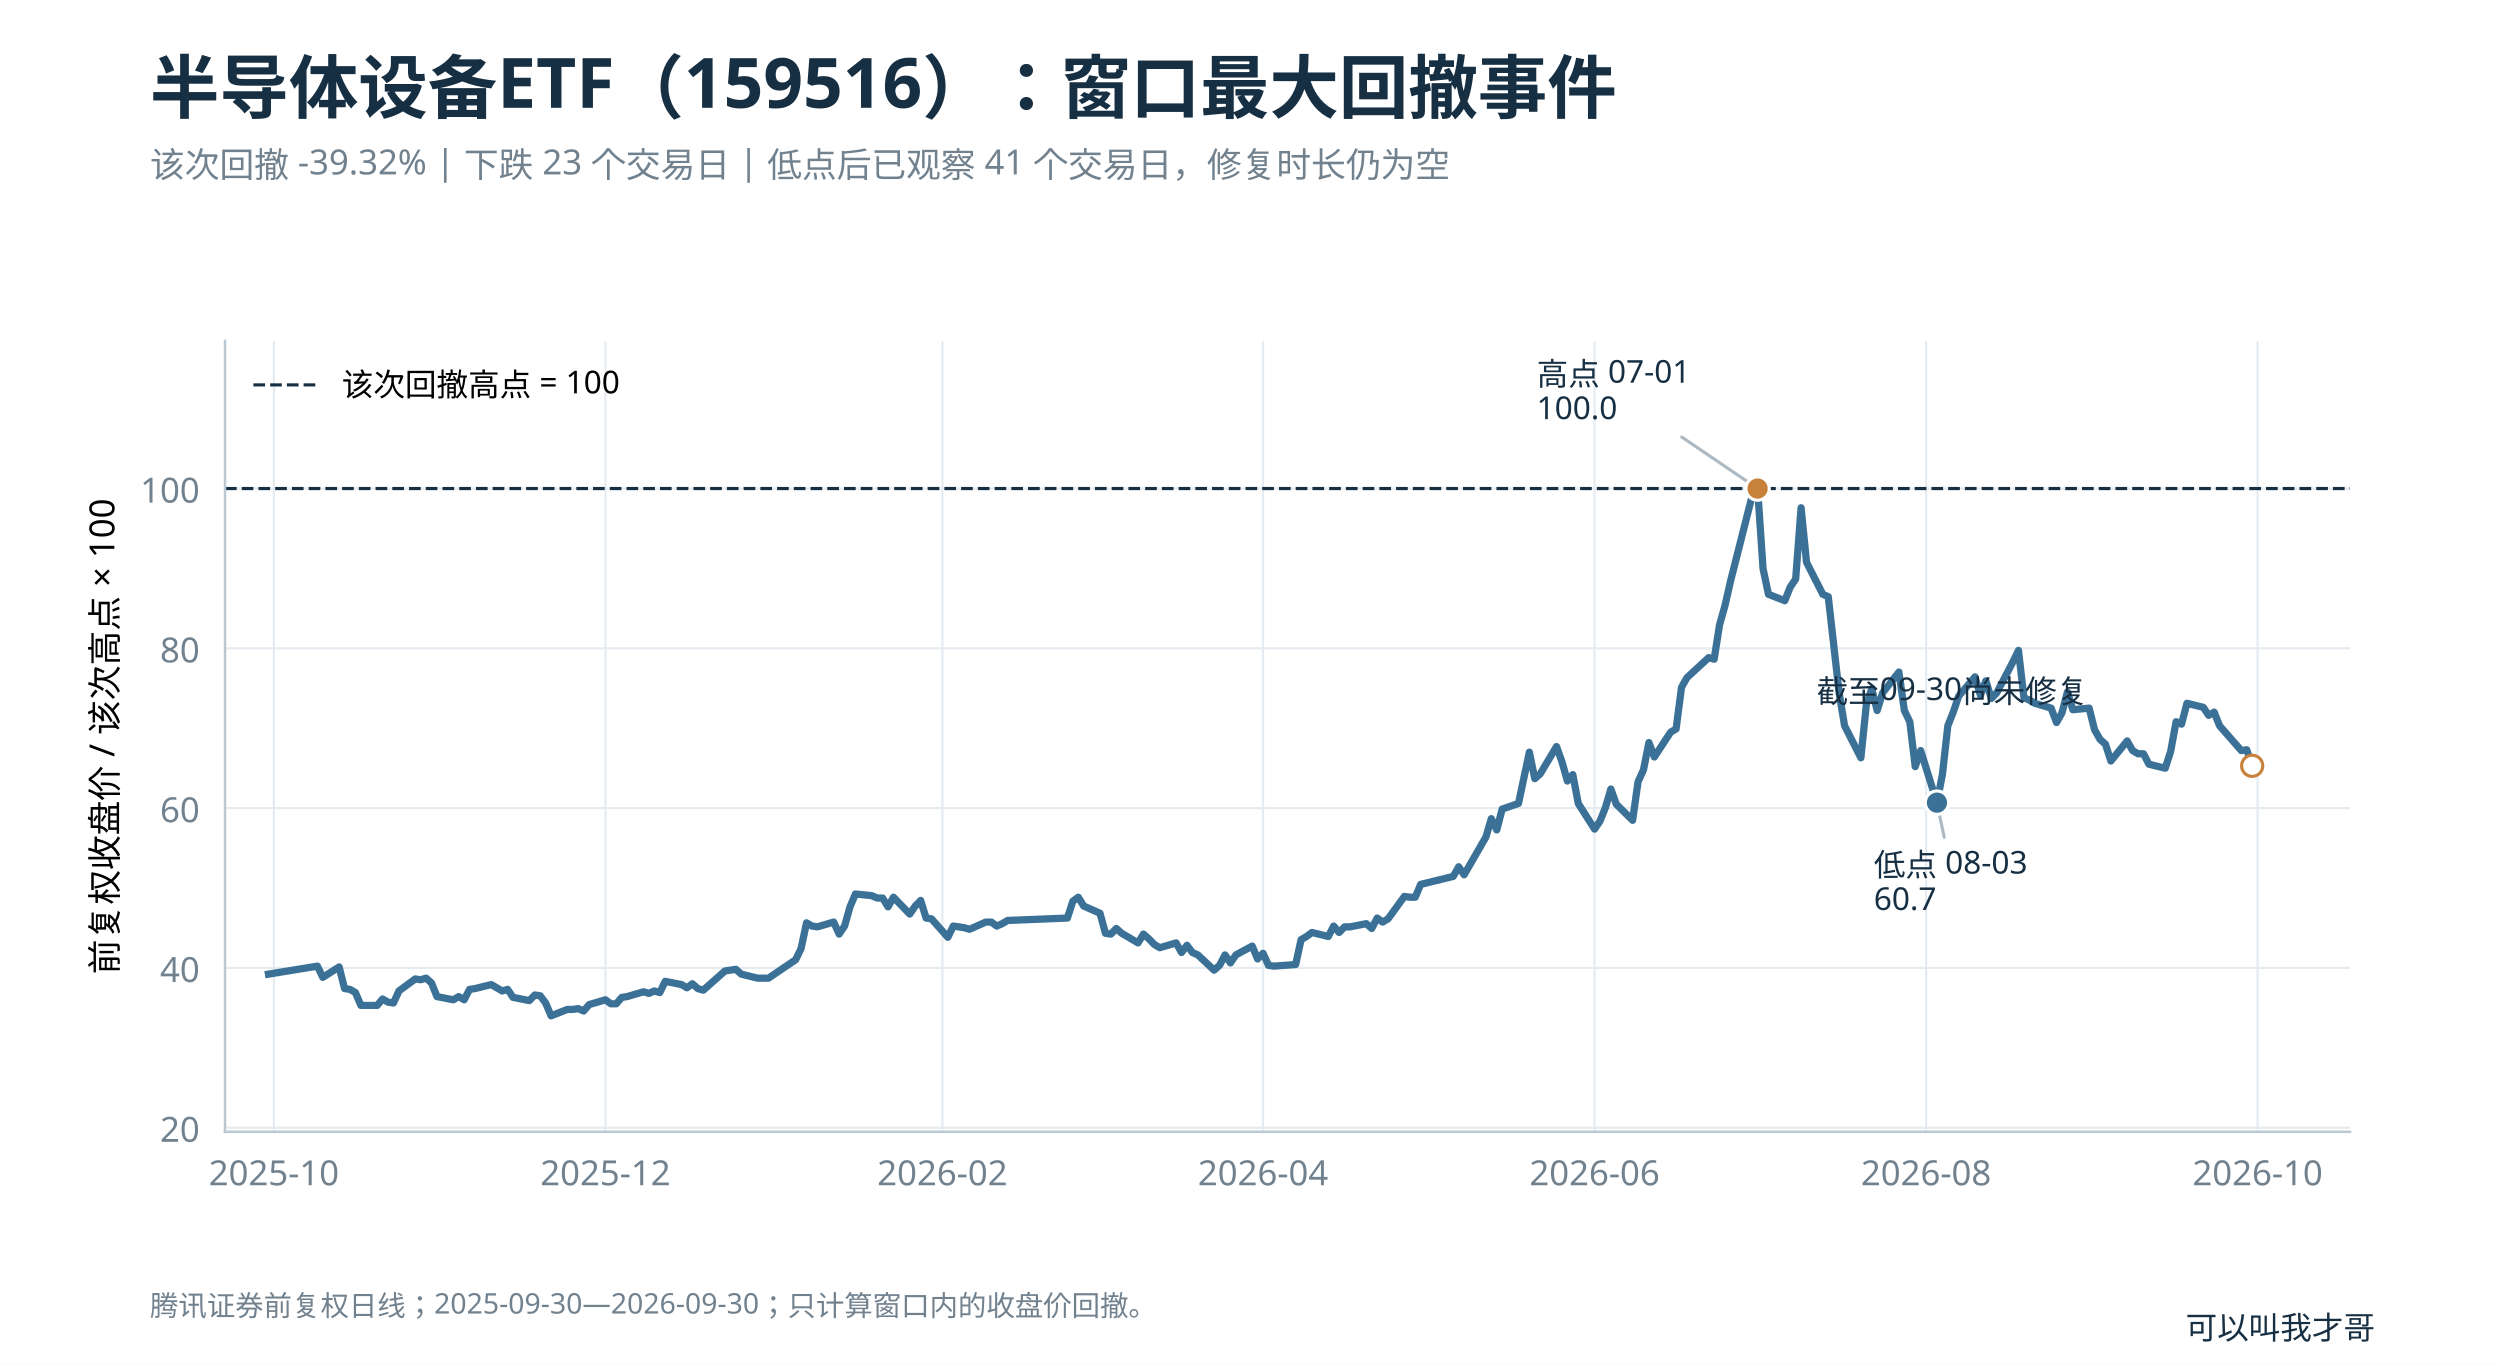
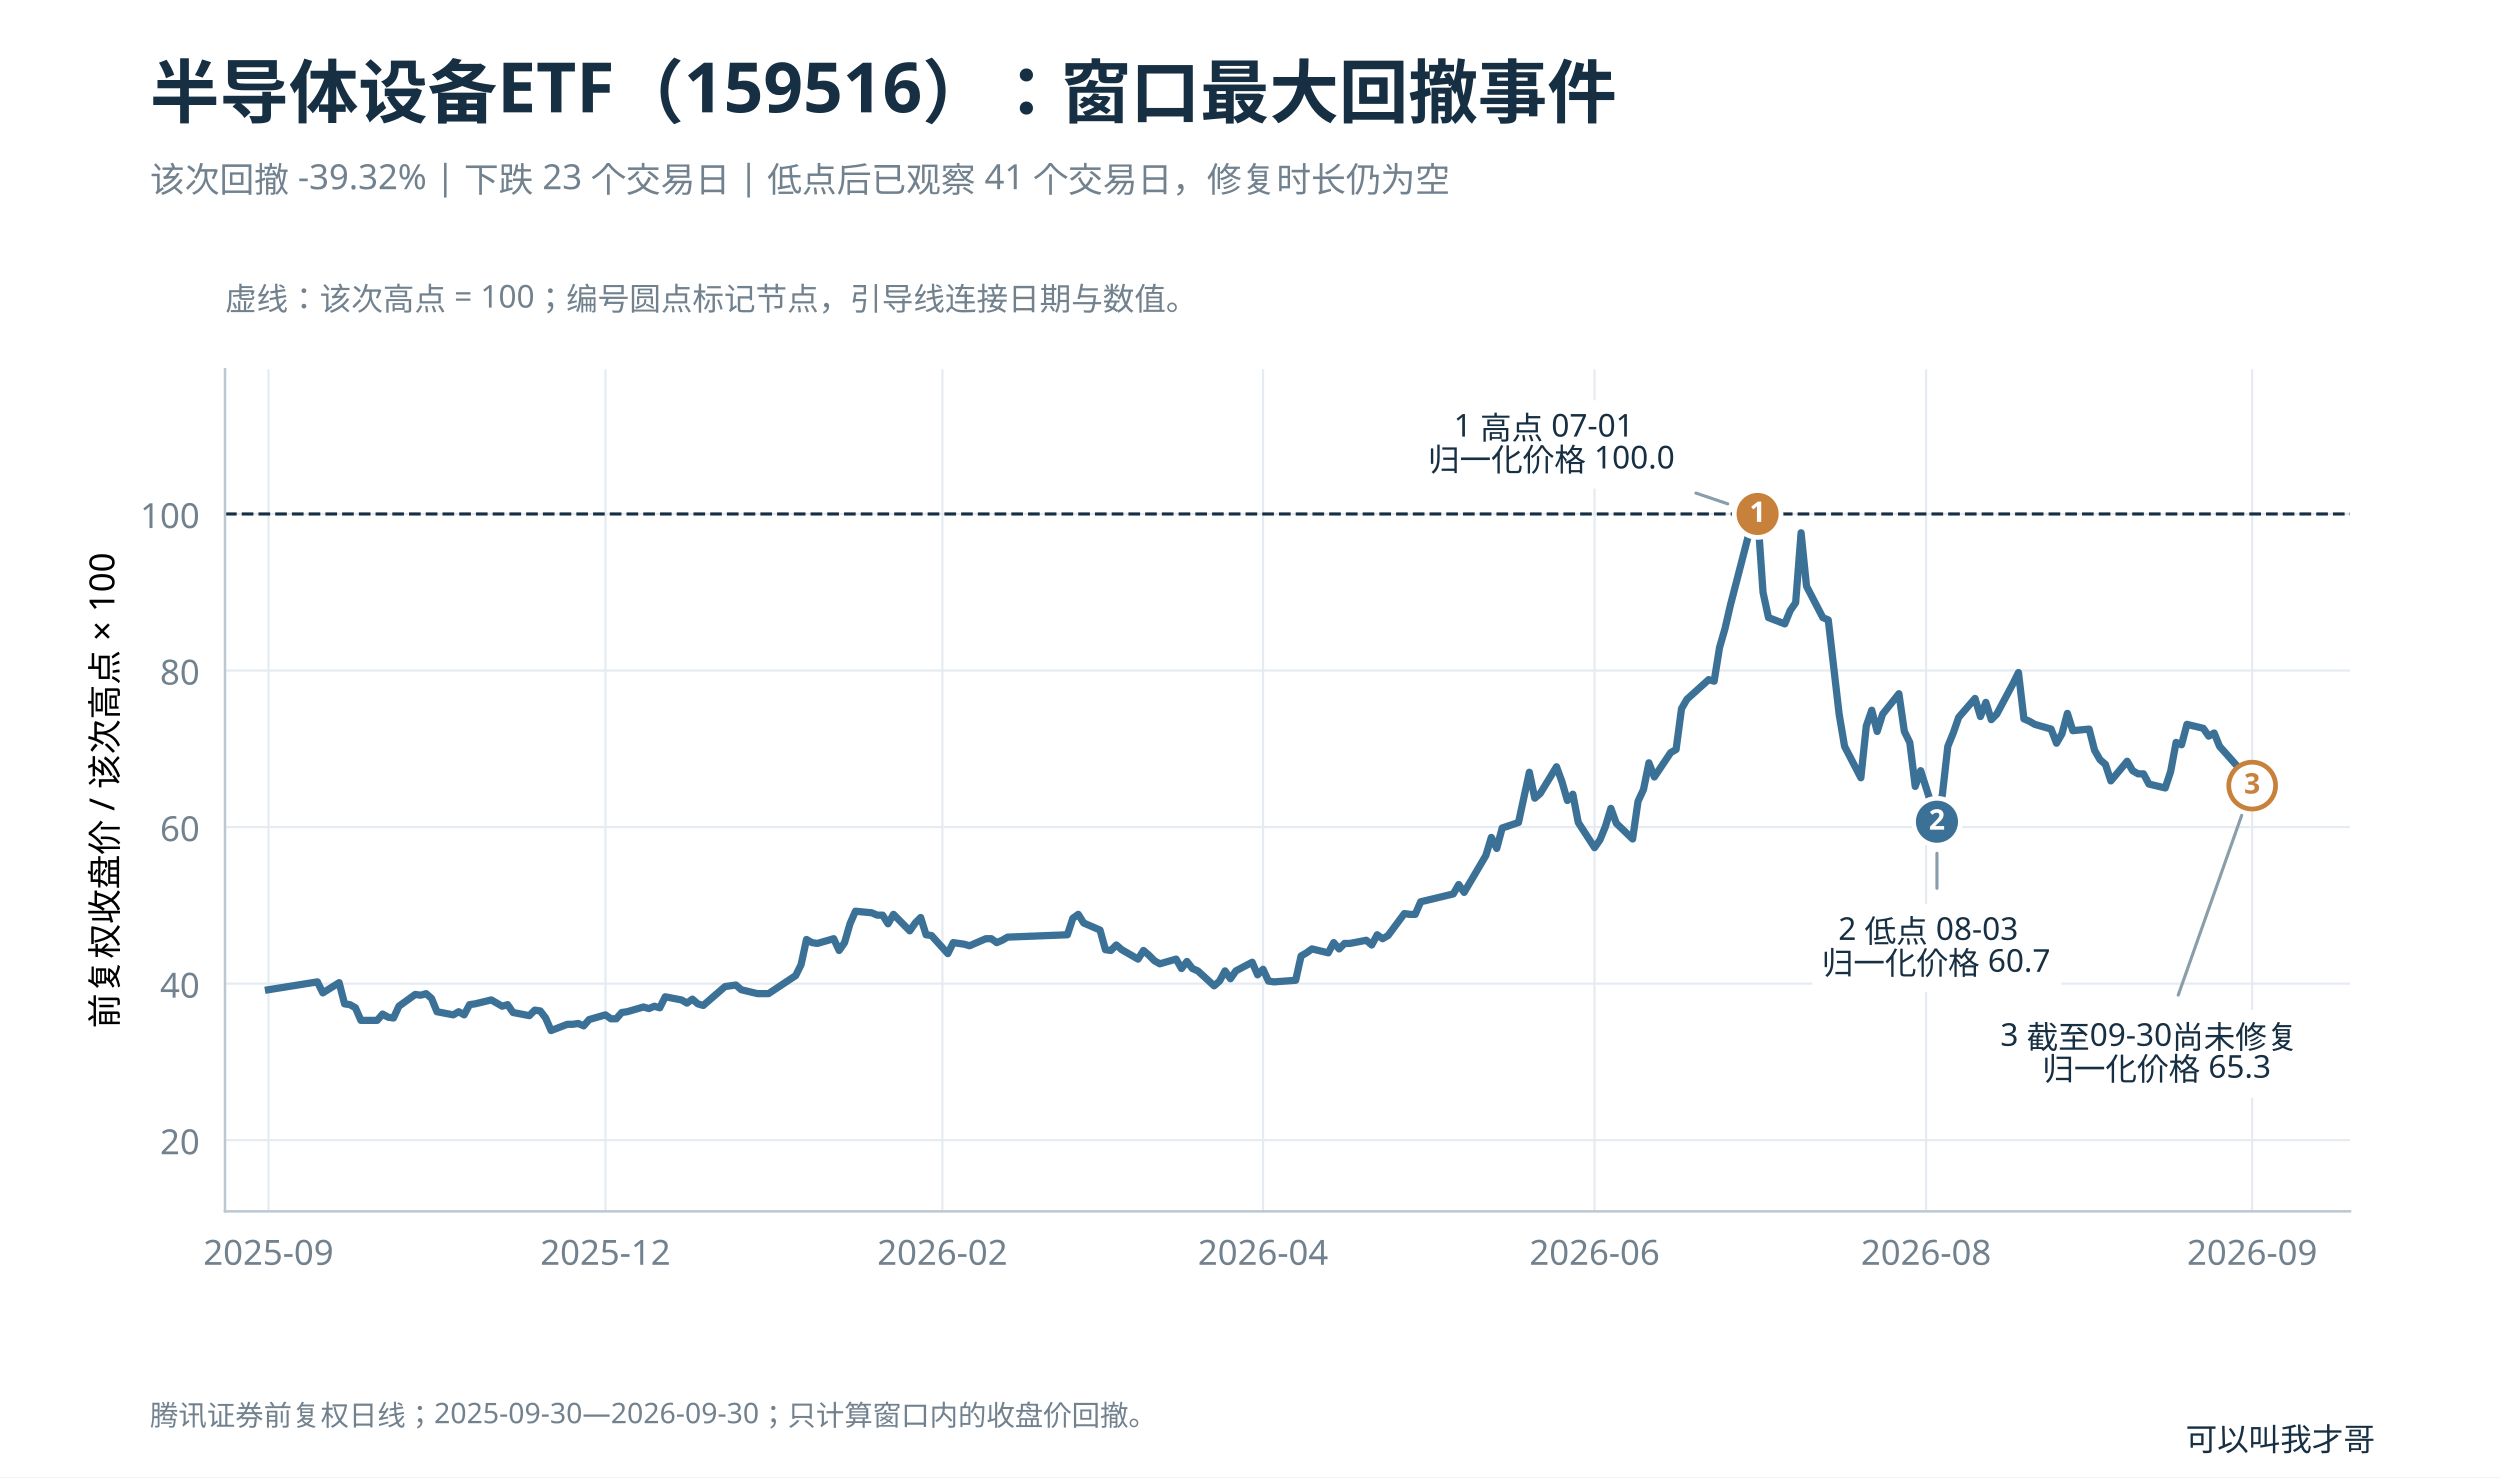
- <svg xmlns="http://www.w3.org/2000/svg" xmlns:xlink="http://www.w3.org/1999/xlink" width="792pt" height="432pt" viewBox="0 0 792 432" version="1.1">
+ <svg xmlns="http://www.w3.org/2000/svg" xmlns:xlink="http://www.w3.org/1999/xlink" width="792pt" height="468pt" viewBox="0 0 792 468" version="1.1">
  <defs>
    <style type="text/css">*{stroke-linejoin: round; stroke-linecap: butt}</style>
  </defs>
  <g id="figure_1">
    <g id="patch_1">
-       <path d="M 0 432  L 792 432  L 792 0  L 0 0  z " style="fill: #ffffff" />
+       <path d="M 0 468  L 792 468  L 792 0  L 0 0  z " style="fill: #ffffff" />
    </g>
    <g id="axes_1">
      <g id="patch_2">
-         <path d="M 71.28 358.56  L 744.48 358.56  L 744.48 108  L 71.28 108  z " style="fill: #ffffff" />
+         <path d="M 71.28 383.76  L 744.48 383.76  L 744.48 117  L 71.28 117  z " style="fill: #ffffff" />
      </g>
      <g id="matplotlib.axis_1">
        <g id="xtick_1">
          <g id="line2d_1">
-             <path d="M 86.776 358.56  L 86.776 108  " clip-path="url(#p67a6985fdb)" style="fill: none; stroke: #e5ebf0; stroke-width: 0.7; stroke-linecap: square" />
+             <path d="M 85.054 383.76  L 85.054 117  " clip-path="url(#p29b7e0d0a9)" style="fill: none; stroke: #e5ebf0; stroke-width: 0.7; stroke-linecap: square" />
          </g>
          <g id="line2d_2" />
          <g id="text_1">
-             <text style="font-size: 11px; font-family: 'Microsoft YaHei'; text-anchor: middle; fill: #71818e" x="86.776" y="375.492" transform="rotate(-0 86.77565 375.4921)">2025-10</text>
+             <text style="font-size: 11px; font-family: 'Microsoft YaHei'; text-anchor: middle; fill: #71818e" x="85.054" y="400.692" transform="rotate(-0 85.05391 400.6921)">2025-09</text>
          </g>
        </g>
        <g id="xtick_2">
          <g id="line2d_3">
-             <path d="M 191.802 358.56  L 191.802 108  " clip-path="url(#p67a6985fdb)" style="fill: none; stroke: #e5ebf0; stroke-width: 0.7; stroke-linecap: square" />
+             <path d="M 191.802 383.76  L 191.802 117  " clip-path="url(#p29b7e0d0a9)" style="fill: none; stroke: #e5ebf0; stroke-width: 0.7; stroke-linecap: square" />
          </g>
          <g id="line2d_4" />
          <g id="text_2">
-             <text style="font-size: 11px; font-family: 'Microsoft YaHei'; text-anchor: middle; fill: #71818e" x="191.802" y="375.492" transform="rotate(-0 191.8017 375.4921)">2025-12</text>
+             <text style="font-size: 11px; font-family: 'Microsoft YaHei'; text-anchor: middle; fill: #71818e" x="191.802" y="400.692" transform="rotate(-0 191.8017 400.6921)">2025-12</text>
          </g>
        </g>
        <g id="xtick_3">
          <g id="line2d_5">
-             <path d="M 298.55 358.56  L 298.55 108  " clip-path="url(#p67a6985fdb)" style="fill: none; stroke: #e5ebf0; stroke-width: 0.7; stroke-linecap: square" />
+             <path d="M 298.55 383.76  L 298.55 117  " clip-path="url(#p29b7e0d0a9)" style="fill: none; stroke: #e5ebf0; stroke-width: 0.7; stroke-linecap: square" />
          </g>
          <g id="line2d_6" />
          <g id="text_3">
-             <text style="font-size: 11px; font-family: 'Microsoft YaHei'; text-anchor: middle; fill: #71818e" x="298.55" y="375.492" transform="rotate(-0 298.5496 375.4921)">2026-02</text>
+             <text style="font-size: 11px; font-family: 'Microsoft YaHei'; text-anchor: middle; fill: #71818e" x="298.55" y="400.692" transform="rotate(-0 298.5496 400.6921)">2026-02</text>
          </g>
        </g>
        <g id="xtick_4">
          <g id="line2d_7">
-             <path d="M 400.132 358.56  L 400.132 108  " clip-path="url(#p67a6985fdb)" style="fill: none; stroke: #e5ebf0; stroke-width: 0.7; stroke-linecap: square" />
+             <path d="M 400.132 383.76  L 400.132 117  " clip-path="url(#p29b7e0d0a9)" style="fill: none; stroke: #e5ebf0; stroke-width: 0.7; stroke-linecap: square" />
          </g>
          <g id="line2d_8" />
          <g id="text_4">
-             <text style="font-size: 11px; font-family: 'Microsoft YaHei'; text-anchor: middle; fill: #71818e" x="400.132" y="375.492" transform="rotate(-0 400.1322 375.4921)">2026-04</text>
+             <text style="font-size: 11px; font-family: 'Microsoft YaHei'; text-anchor: middle; fill: #71818e" x="400.132" y="400.692" transform="rotate(-0 400.1322 400.6921)">2026-04</text>
          </g>
        </g>
        <g id="xtick_5">
          <g id="line2d_9">
-             <path d="M 505.158 358.56  L 505.158 108  " clip-path="url(#p67a6985fdb)" style="fill: none; stroke: #e5ebf0; stroke-width: 0.7; stroke-linecap: square" />
+             <path d="M 505.158 383.76  L 505.158 117  " clip-path="url(#p29b7e0d0a9)" style="fill: none; stroke: #e5ebf0; stroke-width: 0.7; stroke-linecap: square" />
          </g>
          <g id="line2d_10" />
          <g id="text_5">
-             <text style="font-size: 11px; font-family: 'Microsoft YaHei'; text-anchor: middle; fill: #71818e" x="505.158" y="375.492" transform="rotate(-0 505.1583 375.4921)">2026-06</text>
+             <text style="font-size: 11px; font-family: 'Microsoft YaHei'; text-anchor: middle; fill: #71818e" x="505.158" y="400.692" transform="rotate(-0 505.1583 400.6921)">2026-06</text>
          </g>
        </g>
        <g id="xtick_6">
          <g id="line2d_11">
-             <path d="M 610.184 358.56  L 610.184 108  " clip-path="url(#p67a6985fdb)" style="fill: none; stroke: #e5ebf0; stroke-width: 0.7; stroke-linecap: square" />
+             <path d="M 610.184 383.76  L 610.184 117  " clip-path="url(#p29b7e0d0a9)" style="fill: none; stroke: #e5ebf0; stroke-width: 0.7; stroke-linecap: square" />
          </g>
          <g id="line2d_12" />
          <g id="text_6">
-             <text style="font-size: 11px; font-family: 'Microsoft YaHei'; text-anchor: middle; fill: #71818e" x="610.184" y="375.492" transform="rotate(-0 610.1843 375.4921)">2026-08</text>
+             <text style="font-size: 11px; font-family: 'Microsoft YaHei'; text-anchor: middle; fill: #71818e" x="610.184" y="400.692" transform="rotate(-0 610.1843 400.6921)">2026-08</text>
          </g>
        </g>
        <g id="xtick_7">
          <g id="line2d_13">
-             <path d="M 715.21 358.56  L 715.21 108  " clip-path="url(#p67a6985fdb)" style="fill: none; stroke: #e5ebf0; stroke-width: 0.7; stroke-linecap: square" />
+             <path d="M 713.489 383.76  L 713.489 117  " clip-path="url(#p29b7e0d0a9)" style="fill: none; stroke: #e5ebf0; stroke-width: 0.7; stroke-linecap: square" />
          </g>
          <g id="line2d_14" />
          <g id="text_7">
-             <text style="font-size: 11px; font-family: 'Microsoft YaHei'; text-anchor: middle; fill: #71818e" x="715.21" y="375.492" transform="rotate(-0 715.2104 375.4921)">2026-10</text>
+             <text style="font-size: 11px; font-family: 'Microsoft YaHei'; text-anchor: middle; fill: #71818e" x="713.489" y="400.692" transform="rotate(-0 713.4887 400.6921)">2026-09</text>
          </g>
        </g>
      </g>
      <g id="matplotlib.axis_2">
        <g id="ytick_1">
          <g id="line2d_15">
-             <path d="M 71.28 357.25  L 744.48 357.25  " clip-path="url(#p67a6985fdb)" style="fill: none; stroke: #e5ebf0; stroke-width: 0.7; stroke-linecap: square" />
+             <path d="M 71.28 361.201  L 744.48 361.201  " clip-path="url(#p29b7e0d0a9)" style="fill: none; stroke: #e5ebf0; stroke-width: 0.7; stroke-linecap: square" />
          </g>
          <g id="line2d_16" />
          <g id="text_8">
-             <text style="font-size: 11px; font-family: 'Microsoft YaHei'; text-anchor: end; fill: #71818e" x="63.28" y="361.716" transform="rotate(-0 63.28 361.7161)">20</text>
+             <text style="font-size: 11px; font-family: 'Microsoft YaHei'; text-anchor: end; fill: #71818e" x="63.28" y="365.667" transform="rotate(-0 63.28 365.6673)">20</text>
          </g>
        </g>
        <g id="ytick_2">
          <g id="line2d_17">
-             <path d="M 71.28 306.63  L 744.48 306.63  " clip-path="url(#p67a6985fdb)" style="fill: none; stroke: #e5ebf0; stroke-width: 0.7; stroke-linecap: square" />
+             <path d="M 71.28 311.607  L 744.48 311.607  " clip-path="url(#p29b7e0d0a9)" style="fill: none; stroke: #e5ebf0; stroke-width: 0.7; stroke-linecap: square" />
          </g>
          <g id="line2d_18" />
          <g id="text_9">
-             <text style="font-size: 11px; font-family: 'Microsoft YaHei'; text-anchor: end; fill: #71818e" x="63.28" y="311.096" transform="rotate(-0 63.28 311.0964)">40</text>
+             <text style="font-size: 11px; font-family: 'Microsoft YaHei'; text-anchor: end; fill: #71818e" x="63.28" y="316.073" transform="rotate(-0 63.28 316.073)">40</text>
          </g>
        </g>
        <g id="ytick_3">
          <g id="line2d_19">
-             <path d="M 71.28 256.011  L 744.48 256.011  " clip-path="url(#p67a6985fdb)" style="fill: none; stroke: #e5ebf0; stroke-width: 0.7; stroke-linecap: square" />
+             <path d="M 71.28 262.013  L 744.48 262.013  " clip-path="url(#p29b7e0d0a9)" style="fill: none; stroke: #e5ebf0; stroke-width: 0.7; stroke-linecap: square" />
          </g>
          <g id="line2d_20" />
          <g id="text_10">
-             <text style="font-size: 11px; font-family: 'Microsoft YaHei'; text-anchor: end; fill: #71818e" x="63.28" y="260.477" transform="rotate(-0 63.28 260.4767)">60</text>
+             <text style="font-size: 11px; font-family: 'Microsoft YaHei'; text-anchor: end; fill: #71818e" x="63.28" y="266.479" transform="rotate(-0 63.28 266.4786)">60</text>
          </g>
        </g>
        <g id="ytick_4">
          <g id="line2d_21">
-             <path d="M 71.28 205.391  L 744.48 205.391  " clip-path="url(#p67a6985fdb)" style="fill: none; stroke: #e5ebf0; stroke-width: 0.7; stroke-linecap: square" />
+             <path d="M 71.28 212.418  L 744.48 212.418  " clip-path="url(#p29b7e0d0a9)" style="fill: none; stroke: #e5ebf0; stroke-width: 0.7; stroke-linecap: square" />
          </g>
          <g id="line2d_22" />
          <g id="text_11">
-             <text style="font-size: 11px; font-family: 'Microsoft YaHei'; text-anchor: end; fill: #71818e" x="63.28" y="209.857" transform="rotate(-0 63.28 209.857)">80</text>
+             <text style="font-size: 11px; font-family: 'Microsoft YaHei'; text-anchor: end; fill: #71818e" x="63.28" y="216.884" transform="rotate(-0 63.28 216.8842)">80</text>
          </g>
        </g>
        <g id="ytick_5">
          <g id="line2d_23">
-             <path d="M 71.28 154.771  L 744.48 154.771  " clip-path="url(#p67a6985fdb)" style="fill: none; stroke: #e5ebf0; stroke-width: 0.7; stroke-linecap: square" />
+             <path d="M 71.28 162.824  L 744.48 162.824  " clip-path="url(#p29b7e0d0a9)" style="fill: none; stroke: #e5ebf0; stroke-width: 0.7; stroke-linecap: square" />
          </g>
          <g id="line2d_24" />
          <g id="text_12">
-             <text style="font-size: 11px; font-family: 'Microsoft YaHei'; text-anchor: end; fill: #71818e" x="63.28" y="159.237" transform="rotate(-0 63.28 159.2373)">100</text>
+             <text style="font-size: 11px; font-family: 'Microsoft YaHei'; text-anchor: end; fill: #71818e" x="63.28" y="167.29" transform="rotate(-0 63.28 167.2899)">100</text>
          </g>
        </g>
        <g id="text_13">
-           <text style="font-size: 11px; font-family: 'Microsoft YaHei'; text-anchor: middle" x="37.141" y="233.28" transform="rotate(-90 37.141 233.28)">前复权收盘价 / 该次高点 × 100</text>
+           <text style="font-size: 11px; font-family: 'Microsoft YaHei'; text-anchor: middle" x="37.141" y="250.38" transform="rotate(-90 37.141 250.38)">前复权收盘价 / 该次高点 × 100</text>
        </g>
      </g>
      <g id="line2d_25">
-         <path d="M 85.054 308.61  L 100.55 306.072  L 102.271 309.626  L 107.437 306.326  L 109.158 313.18  L 110.88 313.434  L 112.602 314.449  L 114.323 318.511  L 119.489 318.511  L 121.21 316.48  L 122.932 317.496  L 124.654 317.749  L 126.376 313.942  L 131.541 310.134  L 133.263 310.387  L 134.984 309.88  L 136.706 311.403  L 138.428 315.719  L 143.593 316.734  L 145.315 315.719  L 147.037 316.734  L 148.758 313.434  L 150.48 313.18  L 155.645 311.911  L 159.089 313.942  L 160.81 313.434  L 162.532 315.972  L 167.697 316.988  L 169.419 315.211  L 171.141 315.465  L 172.863 317.749  L 174.584 321.811  L 179.75 319.78  L 181.471 319.78  L 183.193 319.526  L 184.915 320.288  L 186.637 318.257  L 191.802 316.734  L 193.523 318.003  L 195.245 318.003  L 196.967 315.972  L 198.689 315.719  L 203.854 314.195  L 205.576 314.703  L 207.297 313.942  L 209.019 314.449  L 210.741 310.895  L 215.906 311.911  L 217.628 312.926  L 219.35 311.657  L 221.071 313.18  L 222.793 313.688  L 229.68 307.595  L 233.123 307.087  L 234.845 308.61  L 240.01 309.88  L 243.454 309.88  L 252.063 304.041  L 253.784 300.487  L 255.506 292.363  L 257.228 293.379  L 258.95 293.633  L 264.115 292.11  L 265.837 295.917  L 267.558 293.379  L 269.28 287.286  L 271.002 283.224  L 276.167 283.732  L 277.889 284.494  L 279.61 284.494  L 281.332 287.286  L 283.054 284.24  L 288.219 289.571  L 289.941 287.032  L 291.663 285.255  L 293.384 290.84  L 295.106 291.094  L 300.271 296.933  L 301.993 293.379  L 305.437 293.887  L 307.158 294.394  L 312.323 292.11  L 314.045 292.11  L 315.767 293.379  L 317.489 292.617  L 319.21 291.602  L 338.15 290.84  L 339.871 285.509  L 341.593 284.24  L 343.315 287.032  L 348.48 289.317  L 350.202 295.664  L 351.923 295.917  L 353.645 294.14  L 355.367 295.664  L 360.532 298.71  L 362.254 295.917  L 363.976 297.441  L 365.697 299.218  L 367.419 300.233  L 372.584 298.71  L 374.306 301.756  L 376.028 299.472  L 377.75 301.756  L 379.471 302.518  L 384.637 307.341  L 386.358 305.818  L 388.08 302.518  L 389.802 305.056  L 391.523 302.518  L 396.689 299.725  L 398.41 303.787  L 400.132 302.01  L 401.854 305.818  L 403.576 306.072  L 410.463 305.564  L 412.184 297.694  L 413.906 296.679  L 415.628 295.41  L 420.793 296.679  L 422.515 293.379  L 424.237 295.41  L 425.958 293.633  L 427.68 293.633  L 432.845 292.617  L 434.567 294.14  L 436.289 290.84  L 438.01 292.11  L 439.732 291.094  L 444.897 283.986  L 446.619 284.24  L 448.341 284.24  L 450.063 280.178  L 460.393 277.64  L 462.115 274.593  L 463.837 277.132  L 470.723 265.2  L 472.445 259.362  L 474.167 262.916  L 475.889 256.315  L 481.054 254.538  L 484.497 238.291  L 486.219 246.669  L 487.941 245.145  L 493.106 236.514  L 494.828 241.338  L 496.55 247.43  L 498.271 245.399  L 499.993 254.538  L 505.158 262.662  L 506.88 260.123  L 508.602 255.808  L 510.323 249.969  L 512.045 254.792  L 517.21 259.869  L 518.932 247.684  L 520.654 243.876  L 522.376 235.245  L 524.097 239.814  L 529.263 231.945  L 530.984 230.929  L 532.706 217.729  L 534.428 214.682  L 541.315 208.336  L 543.037 208.843  L 544.758 197.927  L 546.48 191.835  L 548.202 184.219  L 555.089 157.056  L 556.81 154.771  L 558.532 180.157  L 560.254 188.281  L 565.419 190.312  L 567.141 185.996  L 568.863 183.457  L 570.584 160.864  L 572.306 178.126  L 577.471 188.281  L 579.193 189.042  L 582.637 219.506  L 584.358 229.914  L 589.523 240.068  L 591.245 223.313  L 592.967 218.236  L 594.689 225.09  L 596.41 219.506  L 601.576 212.905  L 603.297 225.09  L 605.019 228.645  L 606.741 242.861  L 608.463 237.783  L 613.628 254.284  L 615.35 245.399  L 617.071 229.914  L 618.793 225.598  L 620.515 220.521  L 625.68 214.428  L 627.402 220.267  L 629.123 215.698  L 630.845 221.283  L 632.567 219.506  L 637.732 209.605  L 639.454 206.051  L 641.176 221.029  L 642.897 221.79  L 644.619 222.806  L 649.784 224.329  L 651.506 228.898  L 653.228 225.852  L 654.95 219.252  L 656.671 224.837  L 661.837 224.329  L 663.558 231.183  L 665.28 234.229  L 667.002 235.753  L 668.723 241.084  L 673.889 234.737  L 675.61 237.783  L 677.332 238.799  L 679.054 238.799  L 680.776 242.099  L 685.941 243.368  L 687.663 238.037  L 689.384 228.645  L 691.106 229.406  L 692.828 222.806  L 697.993 224.075  L 699.715 226.614  L 701.437 225.598  L 703.158 229.914  L 710.045 237.783  L 711.767 237.53  L 713.489 242.607  L 713.489 242.607  " clip-path="url(#p67a6985fdb)" style="fill: none; stroke: #3b7196; stroke-width: 2.3; stroke-linecap: square" />
+         <path d="M 85.054 313.547  L 100.55 311.06  L 102.271 314.542  L 107.437 311.308  L 109.158 318.024  L 110.88 318.273  L 112.602 319.267  L 114.323 323.247  L 119.489 323.247  L 121.21 321.257  L 122.932 322.252  L 124.654 322.501  L 126.376 318.77  L 131.541 315.039  L 133.263 315.288  L 134.984 314.791  L 136.706 316.283  L 138.428 320.511  L 143.593 321.506  L 145.315 320.511  L 147.037 321.506  L 148.758 318.273  L 150.48 318.024  L 155.645 316.78  L 159.089 318.77  L 160.81 318.273  L 162.532 320.76  L 167.697 321.755  L 169.419 320.014  L 171.141 320.262  L 172.863 322.501  L 174.584 326.48  L 179.75 324.491  L 181.471 324.491  L 183.193 324.242  L 184.915 324.988  L 186.637 322.998  L 191.802 321.506  L 193.523 322.749  L 195.245 322.749  L 196.967 320.76  L 198.689 320.511  L 203.854 319.019  L 205.576 319.516  L 207.297 318.77  L 209.019 319.267  L 210.741 315.785  L 215.906 316.78  L 217.628 317.775  L 219.35 316.532  L 221.071 318.024  L 222.793 318.521  L 229.68 312.552  L 233.123 312.055  L 234.845 313.547  L 240.01 314.791  L 243.454 314.791  L 252.063 309.07  L 253.784 305.588  L 255.506 297.629  L 257.228 298.624  L 258.95 298.873  L 264.115 297.38  L 265.837 301.111  L 267.558 298.624  L 269.28 292.655  L 271.002 288.675  L 276.167 289.173  L 277.889 289.919  L 279.61 289.919  L 281.332 292.655  L 283.054 289.67  L 288.219 294.893  L 289.941 292.406  L 291.663 290.665  L 293.384 296.137  L 295.106 296.385  L 300.271 302.106  L 301.993 298.624  L 305.437 299.121  L 307.158 299.619  L 312.323 297.38  L 314.045 297.38  L 315.767 298.624  L 317.489 297.878  L 319.21 296.883  L 338.15 296.137  L 339.871 290.914  L 341.593 289.67  L 343.315 292.406  L 348.48 294.644  L 350.202 300.862  L 351.923 301.111  L 353.645 299.37  L 355.367 300.862  L 360.532 303.847  L 362.254 301.111  L 363.976 302.603  L 365.697 304.344  L 367.419 305.339  L 372.584 303.847  L 374.306 306.832  L 376.028 304.593  L 377.75 306.832  L 379.471 307.578  L 384.637 312.303  L 386.358 310.811  L 388.08 307.578  L 389.802 310.065  L 391.523 307.578  L 396.689 304.842  L 398.41 308.821  L 400.132 307.08  L 401.854 310.811  L 403.576 311.06  L 410.463 310.562  L 412.184 302.852  L 413.906 301.857  L 415.628 300.614  L 420.793 301.857  L 422.515 298.624  L 424.237 300.614  L 425.958 298.873  L 427.68 298.873  L 432.845 297.878  L 434.567 299.37  L 436.289 296.137  L 438.01 297.38  L 439.732 296.385  L 444.897 289.421  L 446.619 289.67  L 448.341 289.67  L 450.063 285.69  L 460.393 283.203  L 462.115 280.219  L 463.837 282.706  L 470.723 271.016  L 472.445 265.296  L 474.167 268.778  L 475.889 262.311  L 481.054 260.57  L 484.497 244.652  L 486.219 252.86  L 487.941 251.367  L 493.106 242.911  L 494.828 247.637  L 496.55 253.606  L 498.271 251.616  L 499.993 260.57  L 505.158 268.529  L 506.88 266.042  L 508.602 261.814  L 510.323 256.093  L 512.045 260.819  L 517.21 265.793  L 518.932 253.855  L 520.654 250.124  L 522.376 241.667  L 524.097 246.144  L 529.263 238.434  L 530.984 237.439  L 532.706 224.506  L 534.428 221.521  L 541.315 215.303  L 543.037 215.801  L 544.758 205.106  L 546.48 199.137  L 548.202 191.675  L 555.089 165.062  L 556.81 162.824  L 558.532 187.696  L 560.254 195.655  L 565.419 197.644  L 567.141 193.416  L 568.863 190.929  L 570.584 168.793  L 572.306 185.706  L 577.471 195.655  L 579.193 196.401  L 582.637 226.247  L 584.358 236.444  L 589.523 246.393  L 591.245 229.978  L 592.967 225.003  L 594.689 231.719  L 596.41 226.247  L 601.576 219.78  L 603.297 231.719  L 605.019 235.201  L 606.741 249.129  L 608.463 244.155  L 613.628 260.321  L 615.35 251.616  L 617.071 236.444  L 618.793 232.216  L 620.515 227.242  L 625.68 221.273  L 627.402 226.993  L 629.123 222.516  L 630.845 227.988  L 632.567 226.247  L 637.732 216.547  L 639.454 213.065  L 641.176 227.739  L 642.897 228.485  L 644.619 229.48  L 649.784 230.973  L 651.506 235.449  L 653.228 232.465  L 654.95 225.998  L 656.671 231.47  L 661.837 230.973  L 663.558 237.688  L 665.28 240.673  L 667.002 242.165  L 668.723 247.388  L 673.889 241.17  L 675.61 244.155  L 677.332 245.149  L 679.054 245.149  L 680.776 248.383  L 685.941 249.626  L 687.663 244.403  L 689.384 235.201  L 691.106 235.947  L 692.828 229.48  L 697.993 230.724  L 699.715 233.211  L 701.437 232.216  L 703.158 236.444  L 710.045 244.155  L 711.767 243.906  L 713.489 248.88  L 713.489 248.88  " clip-path="url(#p29b7e0d0a9)" style="fill: none; stroke: #3b7196; stroke-width: 2.3; stroke-linecap: square" />
      </g>
      <g id="line2d_26">
-         <path d="M 71.28 154.771  L 744.48 154.771  " clip-path="url(#p67a6985fdb)" style="fill: none; stroke-dasharray: 3.7,1.6; stroke-dashoffset: 0; stroke: #172f43" />
+         <path d="M 71.28 162.824  L 744.48 162.824  " clip-path="url(#p29b7e0d0a9)" style="fill: none; stroke-dasharray: 3.7,1.6; stroke-dashoffset: 0; stroke: #172f43" />
      </g>
      <g id="patch_3">
-         <path d="M 71.28 358.56  L 71.28 108  " style="fill: none; stroke: #bcc8d1; stroke-width: 0.8; stroke-linejoin: miter; stroke-linecap: square" />
+         <path d="M 71.28 383.76  L 71.28 117  " style="fill: none; stroke: #bcc8d1; stroke-width: 0.8; stroke-linejoin: miter; stroke-linecap: square" />
      </g>
      <g id="patch_4">
-         <path d="M 71.28 358.56  L 744.48 358.56  " style="fill: none; stroke: #bcc8d1; stroke-width: 0.8; stroke-linejoin: miter; stroke-linecap: square" />
+         <path d="M 71.28 383.76  L 744.48 383.76  " style="fill: none; stroke: #bcc8d1; stroke-width: 0.8; stroke-linejoin: miter; stroke-linecap: square" />
      </g>
      <g id="patch_5">
-         <path d="M 532.774 138.45  Q 543.966 146.05 555.158 153.65  " style="fill: none; stroke: #aebac3; stroke-linecap: round" />
+         <path d="M 537.273 156.211  Q 542.306 157.915 547.34 159.618  " style="fill: none; stroke: #8a9daa; stroke-linecap: round" />
      </g>
      <g id="text_14">
-         <text style="font-size: 10px; font-family: 'Microsoft YaHei'; fill: #172f43" transform="translate(486.8104 122.073)">高点 07-01</text>
-         <text style="font-size: 10px; font-family: 'Microsoft YaHei'; fill: #172f43" transform="translate(486.8104 132.7712)">100.0</text>
-       </g>
-       <g id="patch_6">
-         <path d="M 615.917 265.256  Q 614.977 260.749 614.036 256.242  " style="fill: none; stroke: #aebac3; stroke-linecap: round" />
+         <g id="patch_6">
+           <path d="M 452.399 154.796  L 531.222 154.796  Q 534.222 154.796 534.222 151.796  L 534.222 129.852  Q 534.222 126.852 531.222 126.852  L 452.399 126.852  Q 449.399 126.852 449.399 129.852  L 449.399 151.796  Q 449.399 154.796 452.399 154.796  z " style="fill: #ffffff" />
+         </g>
+         <text style="font-size: 10px; font-family: 'Microsoft YaHei'; fill: #172f43" transform="translate(460.5479 138.3161)">1  高点 07-01</text>
+         <text style="font-size: 10px; font-family: 'Microsoft YaHei'; fill: #172f43" transform="translate(452.3987 149.2395)">归一化价格 100.0</text>
+       </g>
+       <g id="patch_7">
+         <path d="M 613.628 281.399  Q 613.628 275.861 613.628 270.322  " style="fill: none; stroke: #8a9daa; stroke-linecap: round" />
      </g>
      <g id="text_15">
-         <text style="font-size: 10px; font-family: 'Microsoft YaHei'; fill: #172f43" transform="translate(593.6278 277.5861)">低点 08-03</text>
-         <text style="font-size: 10px; font-family: 'Microsoft YaHei'; fill: #172f43" transform="translate(593.6278 288.2844)">60.7</text>
+         <g id="patch_8">
+           <path d="M 577.148 314.245  L 650.108 314.245  Q 653.108 314.245 653.108 311.245  L 653.108 289.398  Q 653.108 286.398 650.108 286.398  L 577.148 286.398  Q 574.148 286.398 574.148 289.398  L 574.148 311.245  Q 574.148 314.245 577.148 314.245  z " style="fill: #ffffff" />
+         </g>
+         <text style="font-size: 10px; font-family: 'Microsoft YaHei'; fill: #172f43" transform="translate(582.3653 297.7651)">2  低点 08-03</text>
+         <text style="font-size: 10px; font-family: 'Microsoft YaHei'; fill: #172f43" transform="translate(577.1481 308.6885)">归一化价格 60.7</text>
+       </g>
+       <g id="patch_9">
+         <path d="M 690.068 315.238  Q 700.114 286.775 710.159 258.313  " style="fill: none; stroke: #8a9daa; stroke-linecap: round" />
      </g>
      <g id="text_16">
-         <text style="font-size: 10px; font-family: 'Microsoft YaHei'; text-anchor: start; fill: #172f43" x="575.489" y="222.607" transform="rotate(-0 575.4887 222.6068)">截至09-30尚未修复</text>
+         <g id="patch_10">
+           <path d="M 633.706 347.808  L 733.272 347.808  Q 736.272 347.808 736.272 344.808  L 736.272 322.952  Q 736.272 319.952 733.272 319.952  L 633.706 319.952  Q 630.706 319.952 630.706 322.952  L 630.706 344.808  Q 630.706 347.808 633.706 347.808  z " style="fill: #ffffff" />
+         </g>
+         <text style="font-size: 10px; font-family: 'Microsoft YaHei'; fill: #172f43" transform="translate(633.7059 331.3288)">3  截至09-30尚未修复</text>
+         <text style="font-size: 10px; font-family: 'Microsoft YaHei'; fill: #172f43" transform="translate(647.009 342.2522)">归一化价格 65.3</text>
      </g>
      <g id="PathCollection_1">
        <defs>
-           <path id="mb86278ac4d" d="M 0 3.708  C 0.983 3.708 1.927 3.317 2.622 2.622  C 3.317 1.927 3.708 0.983 3.708 0  C 3.708 -0.983 3.317 -1.927 2.622 -2.622  C 1.927 -3.317 0.983 -3.708 0 -3.708  C -0.983 -3.708 -1.927 -3.317 -2.622 -2.622  C -3.317 -1.927 -3.708 -0.983 -3.708 0  C -3.708 0.983 -3.317 1.927 -2.622 2.622  C -1.927 3.317 -0.983 3.708 0 3.708  z " style="stroke: #ffffff" />
+           <path id="m7f51feacdb" d="M 0 7.416  C 1.967 7.416 3.853 6.635 5.244 5.244  C 6.635 3.853 7.416 1.967 7.416 0  C 7.416 -1.967 6.635 -3.853 5.244 -5.244  C 3.853 -6.635 1.967 -7.416 0 -7.416  C -1.967 -7.416 -3.853 -6.635 -5.244 -5.244  C -6.635 -3.853 -7.416 -1.967 -7.416 0  C -7.416 1.967 -6.635 3.853 -5.244 5.244  C -3.853 6.635 -1.967 7.416 0 7.416  z " style="stroke: #ffffff; stroke-width: 1.5" />
        </defs>
-         <g clip-path="url(#p67a6985fdb)">
-           <use xlink:href="#mb86278ac4d" x="556.81" y="154.771" style="fill: #c8813b; stroke: #ffffff" />
+         <g clip-path="url(#p29b7e0d0a9)">
+           <use xlink:href="#m7f51feacdb" x="556.81" y="162.824" style="fill: #c8813b; stroke: #ffffff; stroke-width: 1.5" />
        </g>
      </g>
      <g id="PathCollection_2">
        <defs>
-           <path id="m93f2915a4e" d="M 0 3.708  C 0.983 3.708 1.927 3.317 2.622 2.622  C 3.317 1.927 3.708 0.983 3.708 0  C 3.708 -0.983 3.317 -1.927 2.622 -2.622  C 1.927 -3.317 0.983 -3.708 0 -3.708  C -0.983 -3.708 -1.927 -3.317 -2.622 -2.622  C -3.317 -1.927 -3.708 -0.983 -3.708 0  C -3.708 0.983 -3.317 1.927 -2.622 2.622  C -1.927 3.317 -0.983 3.708 0 3.708  z " style="stroke: #ffffff" />
+           <path id="mb28d37fa5e" d="M 0 7.416  C 1.967 7.416 3.853 6.635 5.244 5.244  C 6.635 3.853 7.416 1.967 7.416 0  C 7.416 -1.967 6.635 -3.853 5.244 -5.244  C 3.853 -6.635 1.967 -7.416 0 -7.416  C -1.967 -7.416 -3.853 -6.635 -5.244 -5.244  C -6.635 -3.853 -7.416 -1.967 -7.416 0  C -7.416 1.967 -6.635 3.853 -5.244 5.244  C -3.853 6.635 -1.967 7.416 0 7.416  z " style="stroke: #ffffff; stroke-width: 1.5" />
        </defs>
-         <g clip-path="url(#p67a6985fdb)">
-           <use xlink:href="#m93f2915a4e" x="613.628" y="254.284" style="fill: #3b7196; stroke: #ffffff" />
+         <g clip-path="url(#p29b7e0d0a9)">
+           <use xlink:href="#mb28d37fa5e" x="613.628" y="260.321" style="fill: #3b7196; stroke: #ffffff; stroke-width: 1.5" />
        </g>
      </g>
      <g id="PathCollection_3">
        <defs>
-           <path id="macd1f3def9" d="M 0 3.354  C 0.89 3.354 1.743 3.001 2.372 2.372  C 3.001 1.743 3.354 0.89 3.354 0  C 3.354 -0.89 3.001 -1.743 2.372 -2.372  C 1.743 -3.001 0.89 -3.354 0 -3.354  C -0.89 -3.354 -1.743 -3.001 -2.372 -2.372  C -3.001 -1.743 -3.354 -0.89 -3.354 0  C -3.354 0.89 -3.001 1.743 -2.372 2.372  C -1.743 3.001 -0.89 3.354 0 3.354  z " style="stroke: #c8813b" />
+           <path id="m3bd91ffecb" d="M 0 7.416  C 1.967 7.416 3.853 6.635 5.244 5.244  C 6.635 3.853 7.416 1.967 7.416 0  C 7.416 -1.967 6.635 -3.853 5.244 -5.244  C 3.853 -6.635 1.967 -7.416 0 -7.416  C -1.967 -7.416 -3.853 -6.635 -5.244 -5.244  C -6.635 -3.853 -7.416 -1.967 -7.416 0  C -7.416 1.967 -6.635 3.853 -5.244 5.244  C -3.853 6.635 -1.967 7.416 0 7.416  z " style="stroke: #c8813b; stroke-width: 1.5" />
        </defs>
-         <g clip-path="url(#p67a6985fdb)">
-           <use xlink:href="#macd1f3def9" x="713.489" y="242.607" style="fill: #ffffff; stroke: #c8813b" />
-         </g>
-       </g>
-       <g id="legend_1">
-         <g id="line2d_27">
-           <path d="M 80.28 121.942  L 90.28 121.942  L 100.28 121.942  " style="fill: none; stroke-dasharray: 3.7,1.6; stroke-dashoffset: 0; stroke: #172f43" />
-         </g>
-         <g id="text_17">
-           <text style="font-size: 10px; font-family: 'Microsoft YaHei'; text-anchor: start" x="108.28" y="125.442" transform="rotate(-0 108.28 125.4422)">该次回撤高点 = 100</text>
-         </g>
-       </g>
-     </g>
-     <g id="text_18">
-       <text style="font-weight: 700; font-size: 22px; font-family: 'Microsoft YaHei'; text-anchor: start; fill: #172f43" x="47.52" y="35.726" transform="rotate(-0 47.52 35.72563)">半导体设备ETF（159516）：窗口最大回撤事件</text>
-     </g>
-     <g id="text_19">
-       <text style="font-size: 11px; font-family: 'Microsoft YaHei'; text-anchor: start; fill: #71818e" x="47.52" y="56.16" transform="rotate(-0 47.52 56.16)">该次回撤 -39.32%  |  下跌 23 个交易日  |  低点后已观察 41 个交易日，修复时长仍为空</text>
+         <g clip-path="url(#p29b7e0d0a9)">
+           <use xlink:href="#m3bd91ffecb" x="713.489" y="248.88" style="fill: #ffffff; stroke: #c8813b; stroke-width: 1.5" />
+         </g>
+       </g>
+       <g id="text_17">
+         <text style="font-weight: 700; font-size: 9px; font-family: 'Microsoft YaHei'; text-anchor: middle; fill: #ffffff" x="556.81" y="165.337" transform="rotate(-0 556.8104 165.3375)">1</text>
+       </g>
+       <g id="text_18">
+         <text style="font-weight: 700; font-size: 9px; font-family: 'Microsoft YaHei'; text-anchor: middle; fill: #ffffff" x="613.628" y="262.835" transform="rotate(-0 613.6278 262.8349)">2</text>
+       </g>
+       <g id="text_19">
+         <text style="font-weight: 700; font-size: 9px; font-family: 'Microsoft YaHei'; text-anchor: middle; fill: #c8813b" x="713.489" y="251.394" transform="rotate(-0 713.4887 251.3939)">3</text>
+       </g>
    </g>
    <g id="text_20">
-       <text style="font-size: 9px; font-family: 'Microsoft YaHei'; text-anchor: start; fill: #71818e" x="47.52" y="416.88" transform="rotate(-0 47.52 416.88)">腾讯证券前复权日线；2025-09-30—2026-09-30；只计算窗口内的收盘价回撤。</text>
+       <text style="font-weight: 700; font-size: 22px; font-family: 'Microsoft YaHei'; text-anchor: start; fill: #172f43" x="47.52" y="37.166" transform="rotate(-0 47.52 37.16562)">半导体设备ETF（159516）：窗口最大回撤事件</text>
    </g>
    <g id="text_21">
-       <text style="font-size: 10px; font-family: 'Microsoft YaHei'; text-anchor: end; fill: #172f43" x="752.4" y="424.224" transform="rotate(-0 752.4 424.224)">可以叫我才哥</text>
+       <text style="font-size: 11px; font-family: 'Microsoft YaHei'; text-anchor: start; fill: #71818e" x="47.52" y="60.84" transform="rotate(-0 47.52 60.84)">该次回撤 -39.32%  |  下跌 23 个交易日  |  低点后已观察 41 个交易日，修复时长仍为空</text>
+     </g>
+     <g id="text_22">
+       <text style="font-size: 10px; font-family: 'Microsoft YaHei'; text-anchor: start; fill: #71818e" x="71.28" y="98.28" transform="rotate(-0 71.28 98.28)">虚线：该次高点 = 100；编号圆点标记节点，引导线连接日期与数值。</text>
+     </g>
+     <g id="text_23">
+       <text style="font-size: 9px; font-family: 'Microsoft YaHei'; text-anchor: start; fill: #71818e" x="47.52" y="451.62" transform="rotate(-0 47.52 451.62)">腾讯证券前复权日线；2025-09-30—2026-09-30；只计算窗口内的收盘价回撤。</text>
+     </g>
+     <g id="text_24">
+       <text style="font-size: 10px; font-family: 'Microsoft YaHei'; text-anchor: end; fill: #172f43" x="752.4" y="459.576" transform="rotate(-0 752.4 459.576)">可以叫我才哥</text>
    </g>
  </g>
  <defs>
-     <clipPath id="p67a6985fdb">
-       <rect x="71.28" y="108" width="673.2" height="250.56" />
+     <clipPath id="p29b7e0d0a9">
+       <rect x="71.28" y="117" width="673.2" height="266.76" />
    </clipPath>
  </defs>
</svg>
